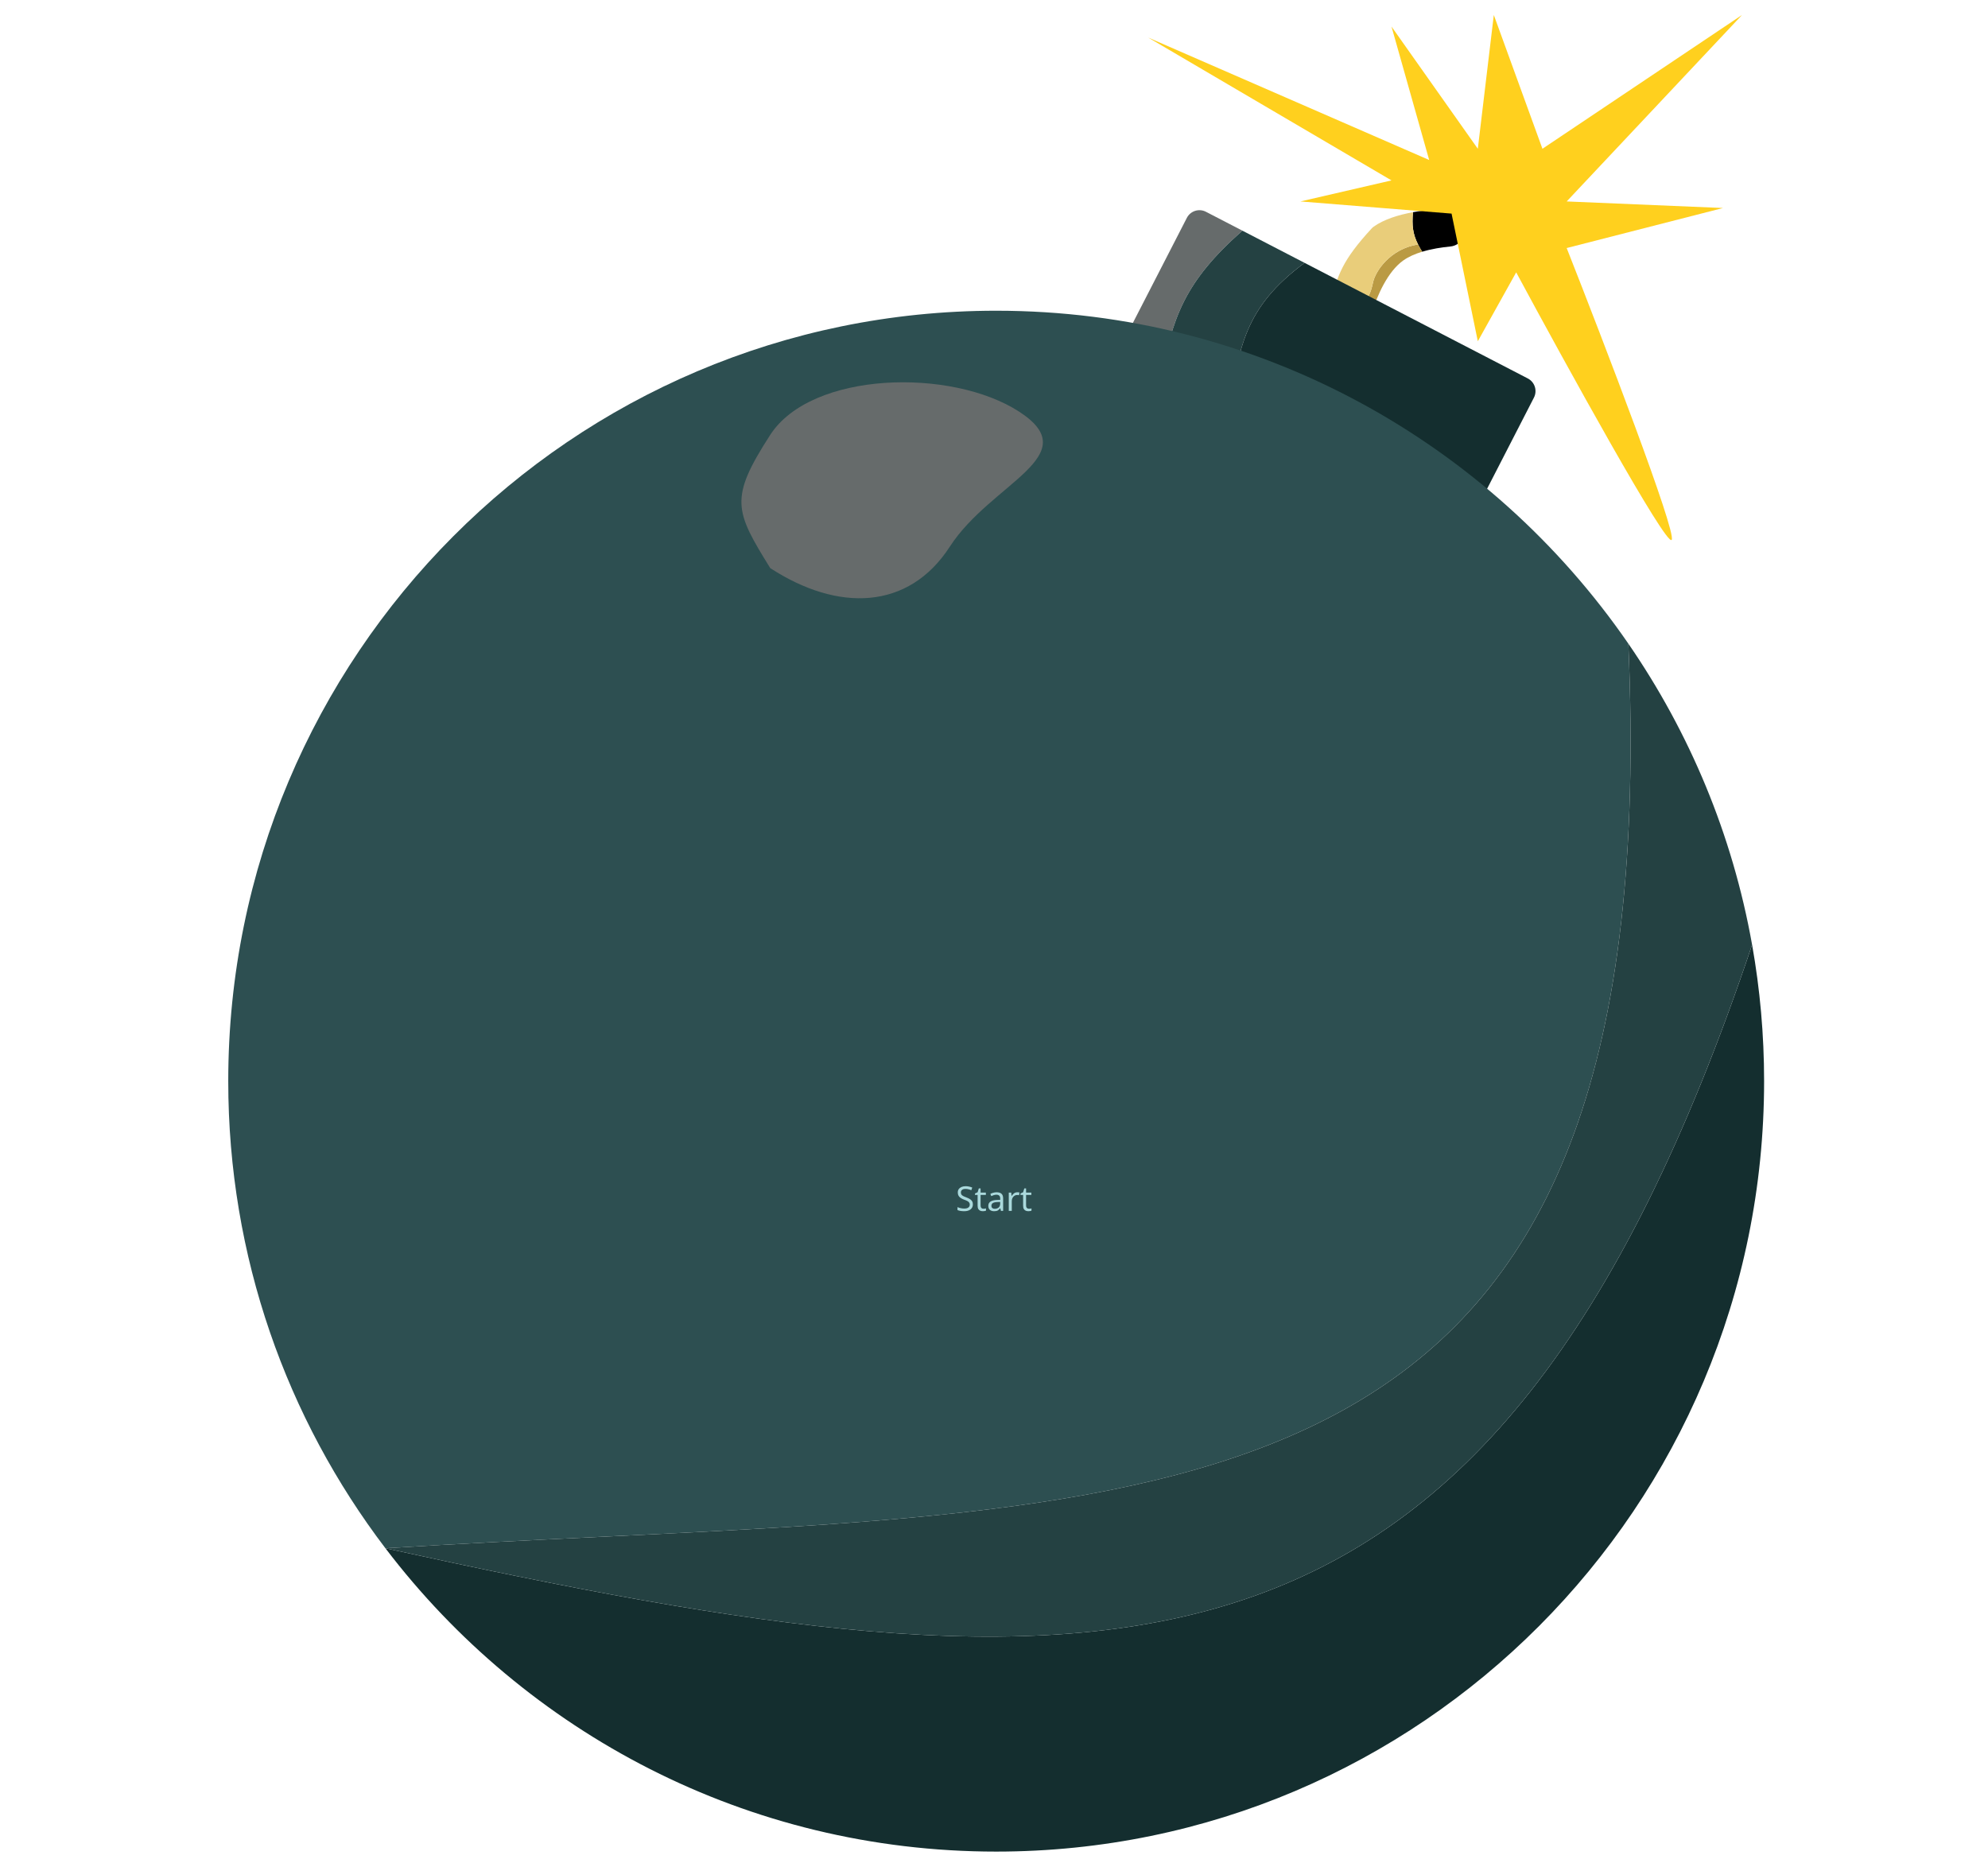
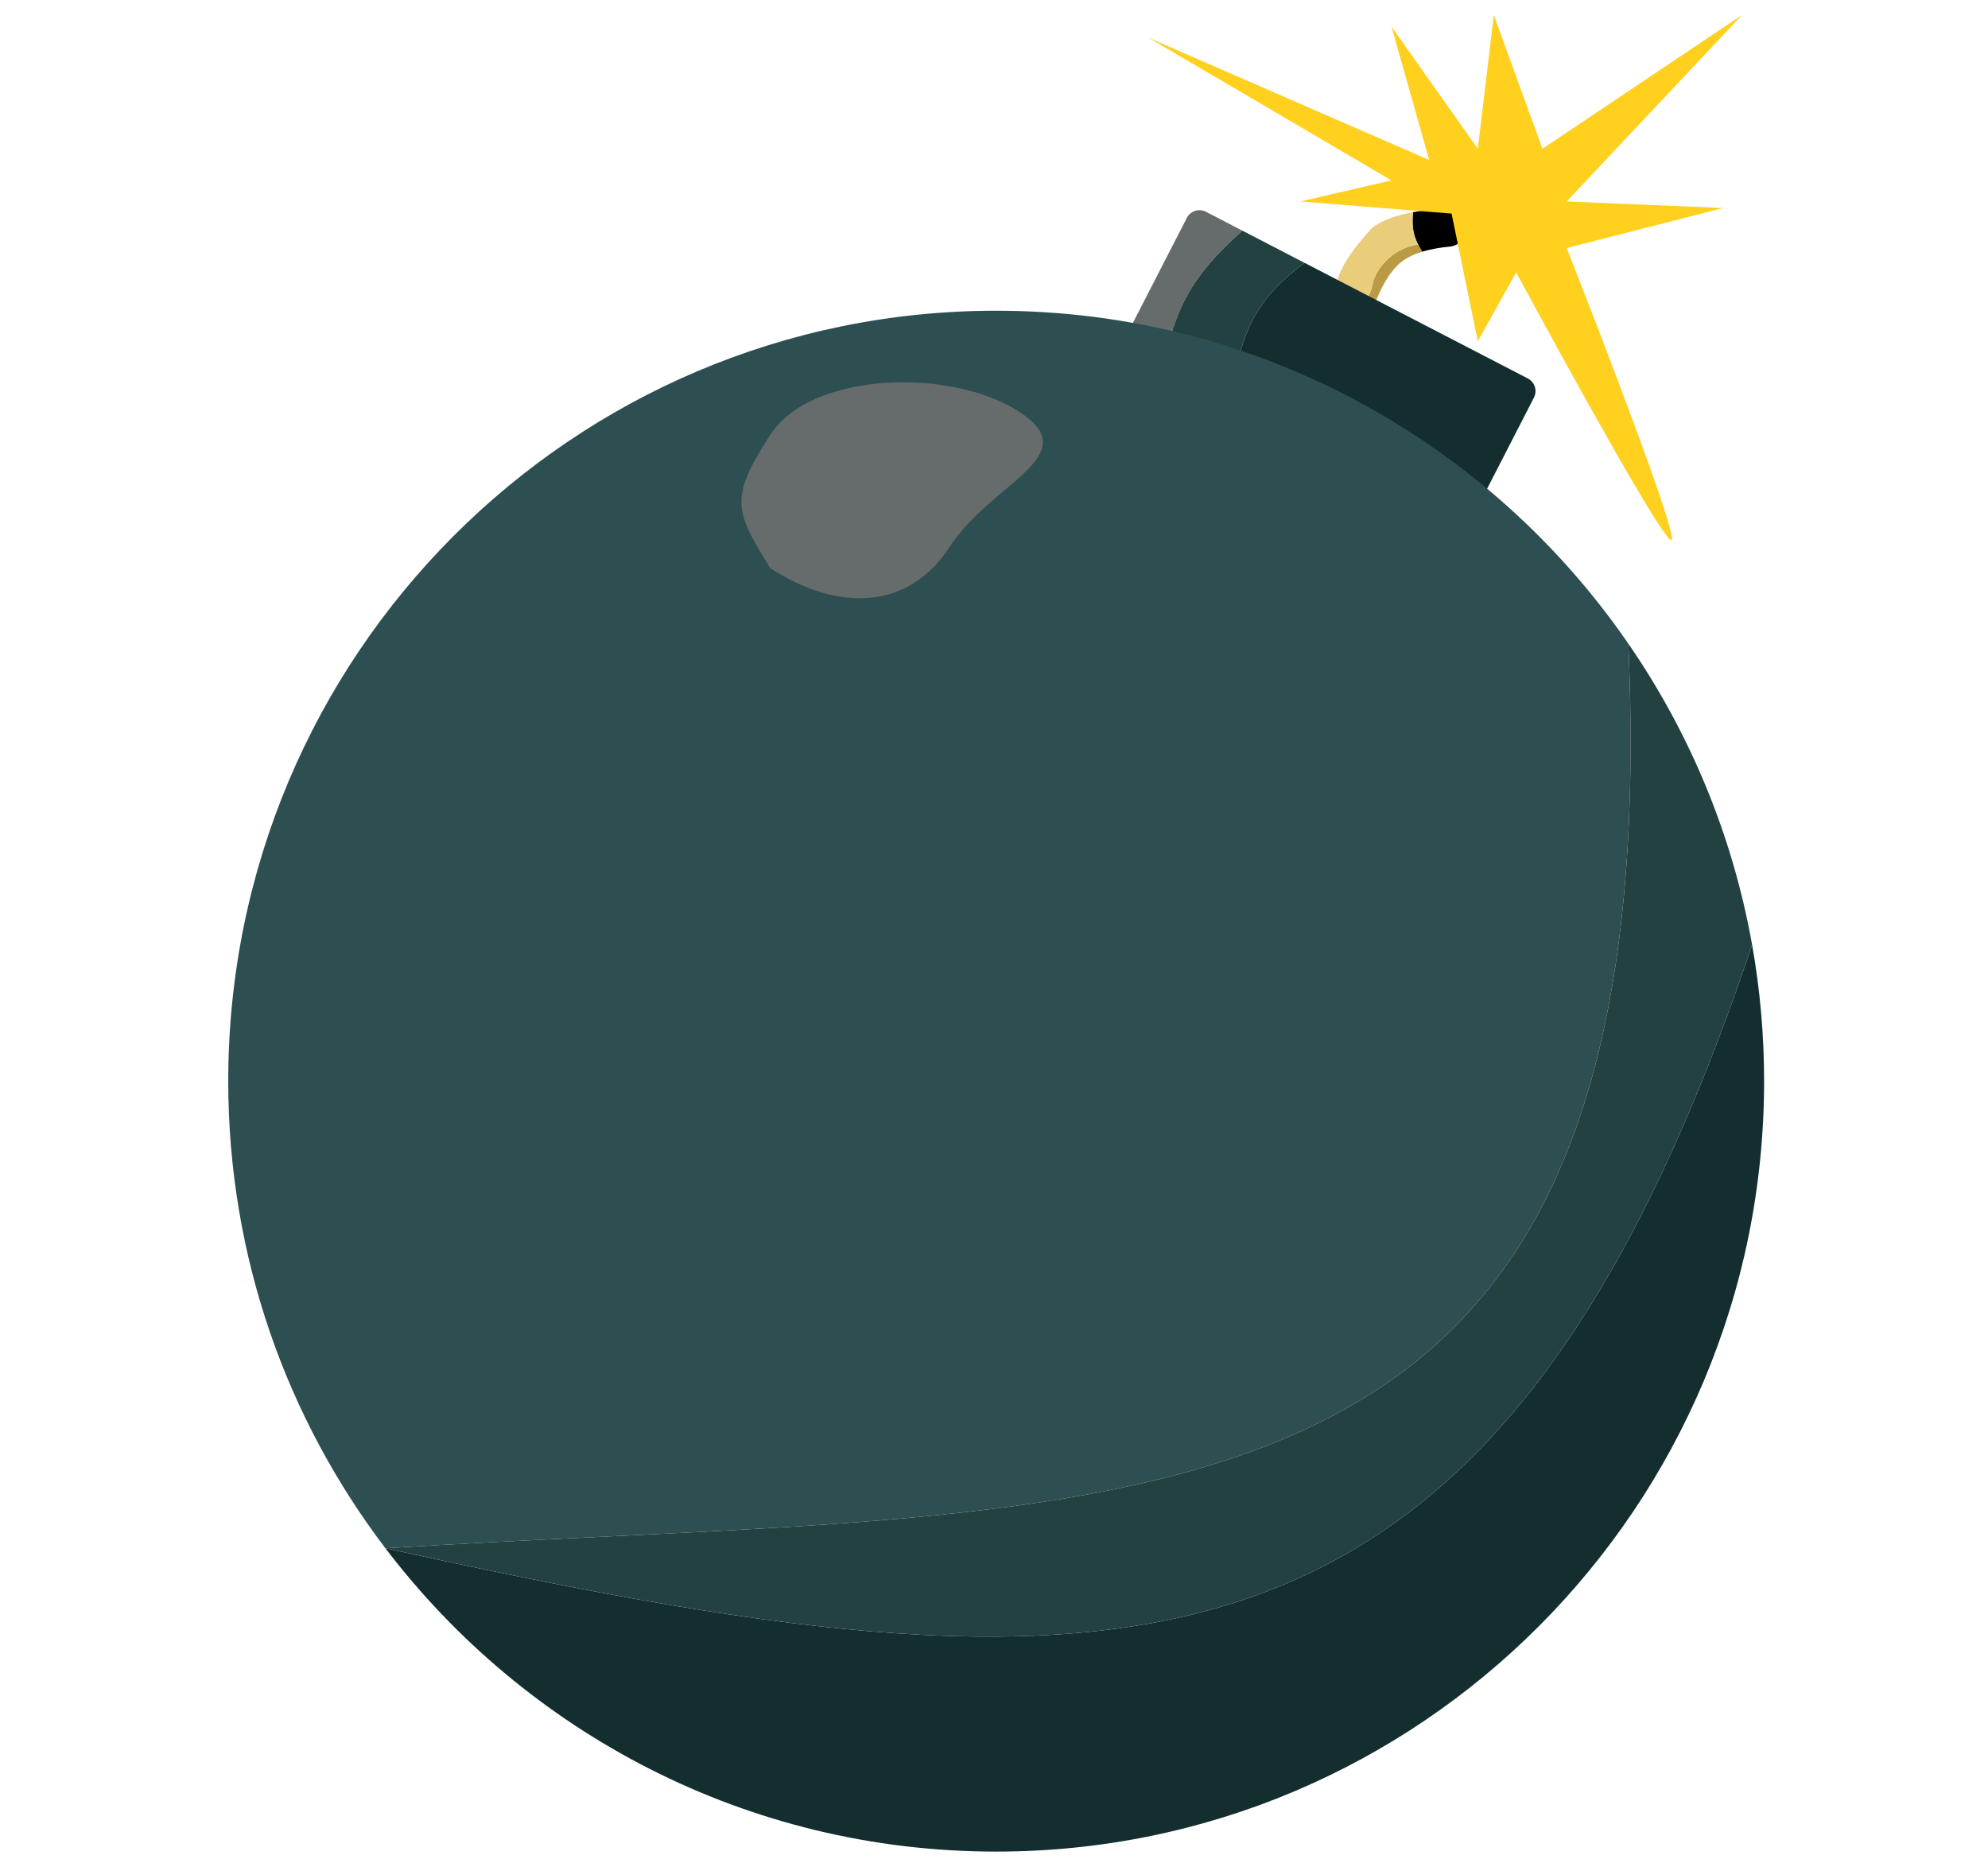
<svg xmlns="http://www.w3.org/2000/svg" class="slider-tomato" viewBox="0 0 700 656" fill="none">
  <style>
    text { 
        font-family: Neucha,sans-serif;
        font-size: 11.5rem !important; 
    }
    </style>
  <g class="bomb-pomo">
    <path d="M510.724 86.796C514.634 86.417 517.2 82.015 515.237 78.6L513.689 75.906C512.814 74.384 511.211 73.433 509.461 73.491C506.697 73.581 502.225 73.865 497.532 74.724C497.133 79.437 497.445 82.353 499.32 86.073C499.727 86.882 500.209 87.729 500.773 88.641C504.048 87.651 507.593 87.099 510.724 86.796Z" fill="black" />
    <path d="M473.85 113.05C476.726 115.799 481.662 114.269 482.882 110.478C484.974 103.983 488.573 95.679 494.087 91.736C495.961 90.396 498.289 89.392 500.773 88.641C500.209 87.729 499.727 86.882 499.32 86.073C489.405 87.656 484.275 95.564 483.457 99.457C482.705 103.034 481.723 105.556 478.701 108.17C478.155 108.641 477.492 108.967 476.779 109.063C473.638 109.483 471.93 108.159 469.257 106.085L468.871 105.786C468.726 106.423 468.58 107.076 468.43 107.75L468.428 107.757L468.408 107.849L473.85 113.05Z" fill="#BA9A43" />
    <path d="M497.532 74.724C492.558 75.635 487.336 77.194 483.638 79.855C483.405 80.023 483.188 80.222 482.993 80.433C472.605 91.67 470.817 97.23 468.871 105.786L469.257 106.085C471.93 108.159 473.638 109.483 476.779 109.063C477.492 108.967 478.155 108.641 478.701 108.17C481.723 105.556 482.705 103.034 483.457 99.457C484.275 95.564 489.405 87.656 499.32 86.073C497.445 82.353 497.133 79.437 497.532 74.724Z" fill="#E9CD7A" />
    <path d="M489.966 9.355L520.358 52.385L525.99 5.273L543.113 52.385L613.389 5.273L551.647 70.936L606.691 73.25L551.647 87.347C564.684 120.405 590.332 187.237 588.625 190.091C586.918 192.945 551.41 128.492 533.869 95.909L520.358 120.168L511.113 75.217L457.904 70.936L489.966 63.528L404.284 13.224L503.233 56.341L489.966 9.355Z" fill="#FFD01E" />
    <path d="M424.629 74.578C422.177 73.308 419.166 74.27 417.904 76.726L394.412 122.445C393.15 124.901 394.114 127.922 396.567 129.192L408.428 135.335C412.648 111.858 416.975 99.341 437.462 81.224L424.629 74.578Z" fill="#666B6B" />
    <path d="M437.462 81.224C416.975 99.341 412.648 111.858 408.428 135.335L432.324 147.709L432.508 146.476C436.146 122.177 438.243 108.178 459.362 92.565L437.462 81.224Z" fill="#244142" />
    <path d="M509.9 187.883C512.352 189.153 515.363 188.191 516.625 185.735L540.117 140.016C541.379 137.56 540.414 134.539 537.962 133.27L513.507 120.605L473.218 99.741L459.362 92.565C438.243 108.178 436.146 122.177 432.508 146.476L432.324 147.709L445.522 154.544L483.291 174.104L509.9 187.883Z" fill="#142E2F" />
    <path d="M350.766 652.024C500.102 652.024 621.162 530.558 621.162 380.722C621.162 364.335 619.714 348.287 616.939 332.701C524.567 607.741 392.975 601.558 135.715 545.206C185.119 610.133 263.067 652.024 350.766 652.024Z" fill="#142E2F" />
    <path fill-rule="evenodd" clip-rule="evenodd" d="M135.715 545.206C100.993 499.575 80.37 442.565 80.37 380.722C80.37 230.886 201.431 109.419 350.766 109.419C443.073 109.419 524.578 155.828 573.366 226.66C586.281 523.15 438.2 530.275 211.853 541.166C187.355 542.345 161.941 543.568 135.715 545.206Z" fill="#2D4F51" />
    <path d="M135.715 545.206C392.975 601.558 524.567 607.741 616.939 332.701C610.026 293.863 594.875 257.888 573.366 226.66C586.281 523.15 438.2 530.275 211.853 541.166C187.355 542.345 161.941 543.568 135.715 545.206Z" fill="#244142" />
    <path d="M334.467 192.471C319.945 214.929 295.057 215.575 271.204 200.048C258.715 179.852 256.682 175.606 271.204 153.147C285.726 130.689 335.078 129.484 358.932 145.012C382.785 160.539 348.989 170.013 334.467 192.471Z" fill="#666B6B" />
-     <text class="timer-text" x="50%" y="65%" style="fill: #AAD9DC;" text-anchor="middle">Start</text>
+     <text class="timer-text" x="50%" y="65%" style="fill: #AAD9DC;" text-anchor="middle" />
  </g>
</svg>
